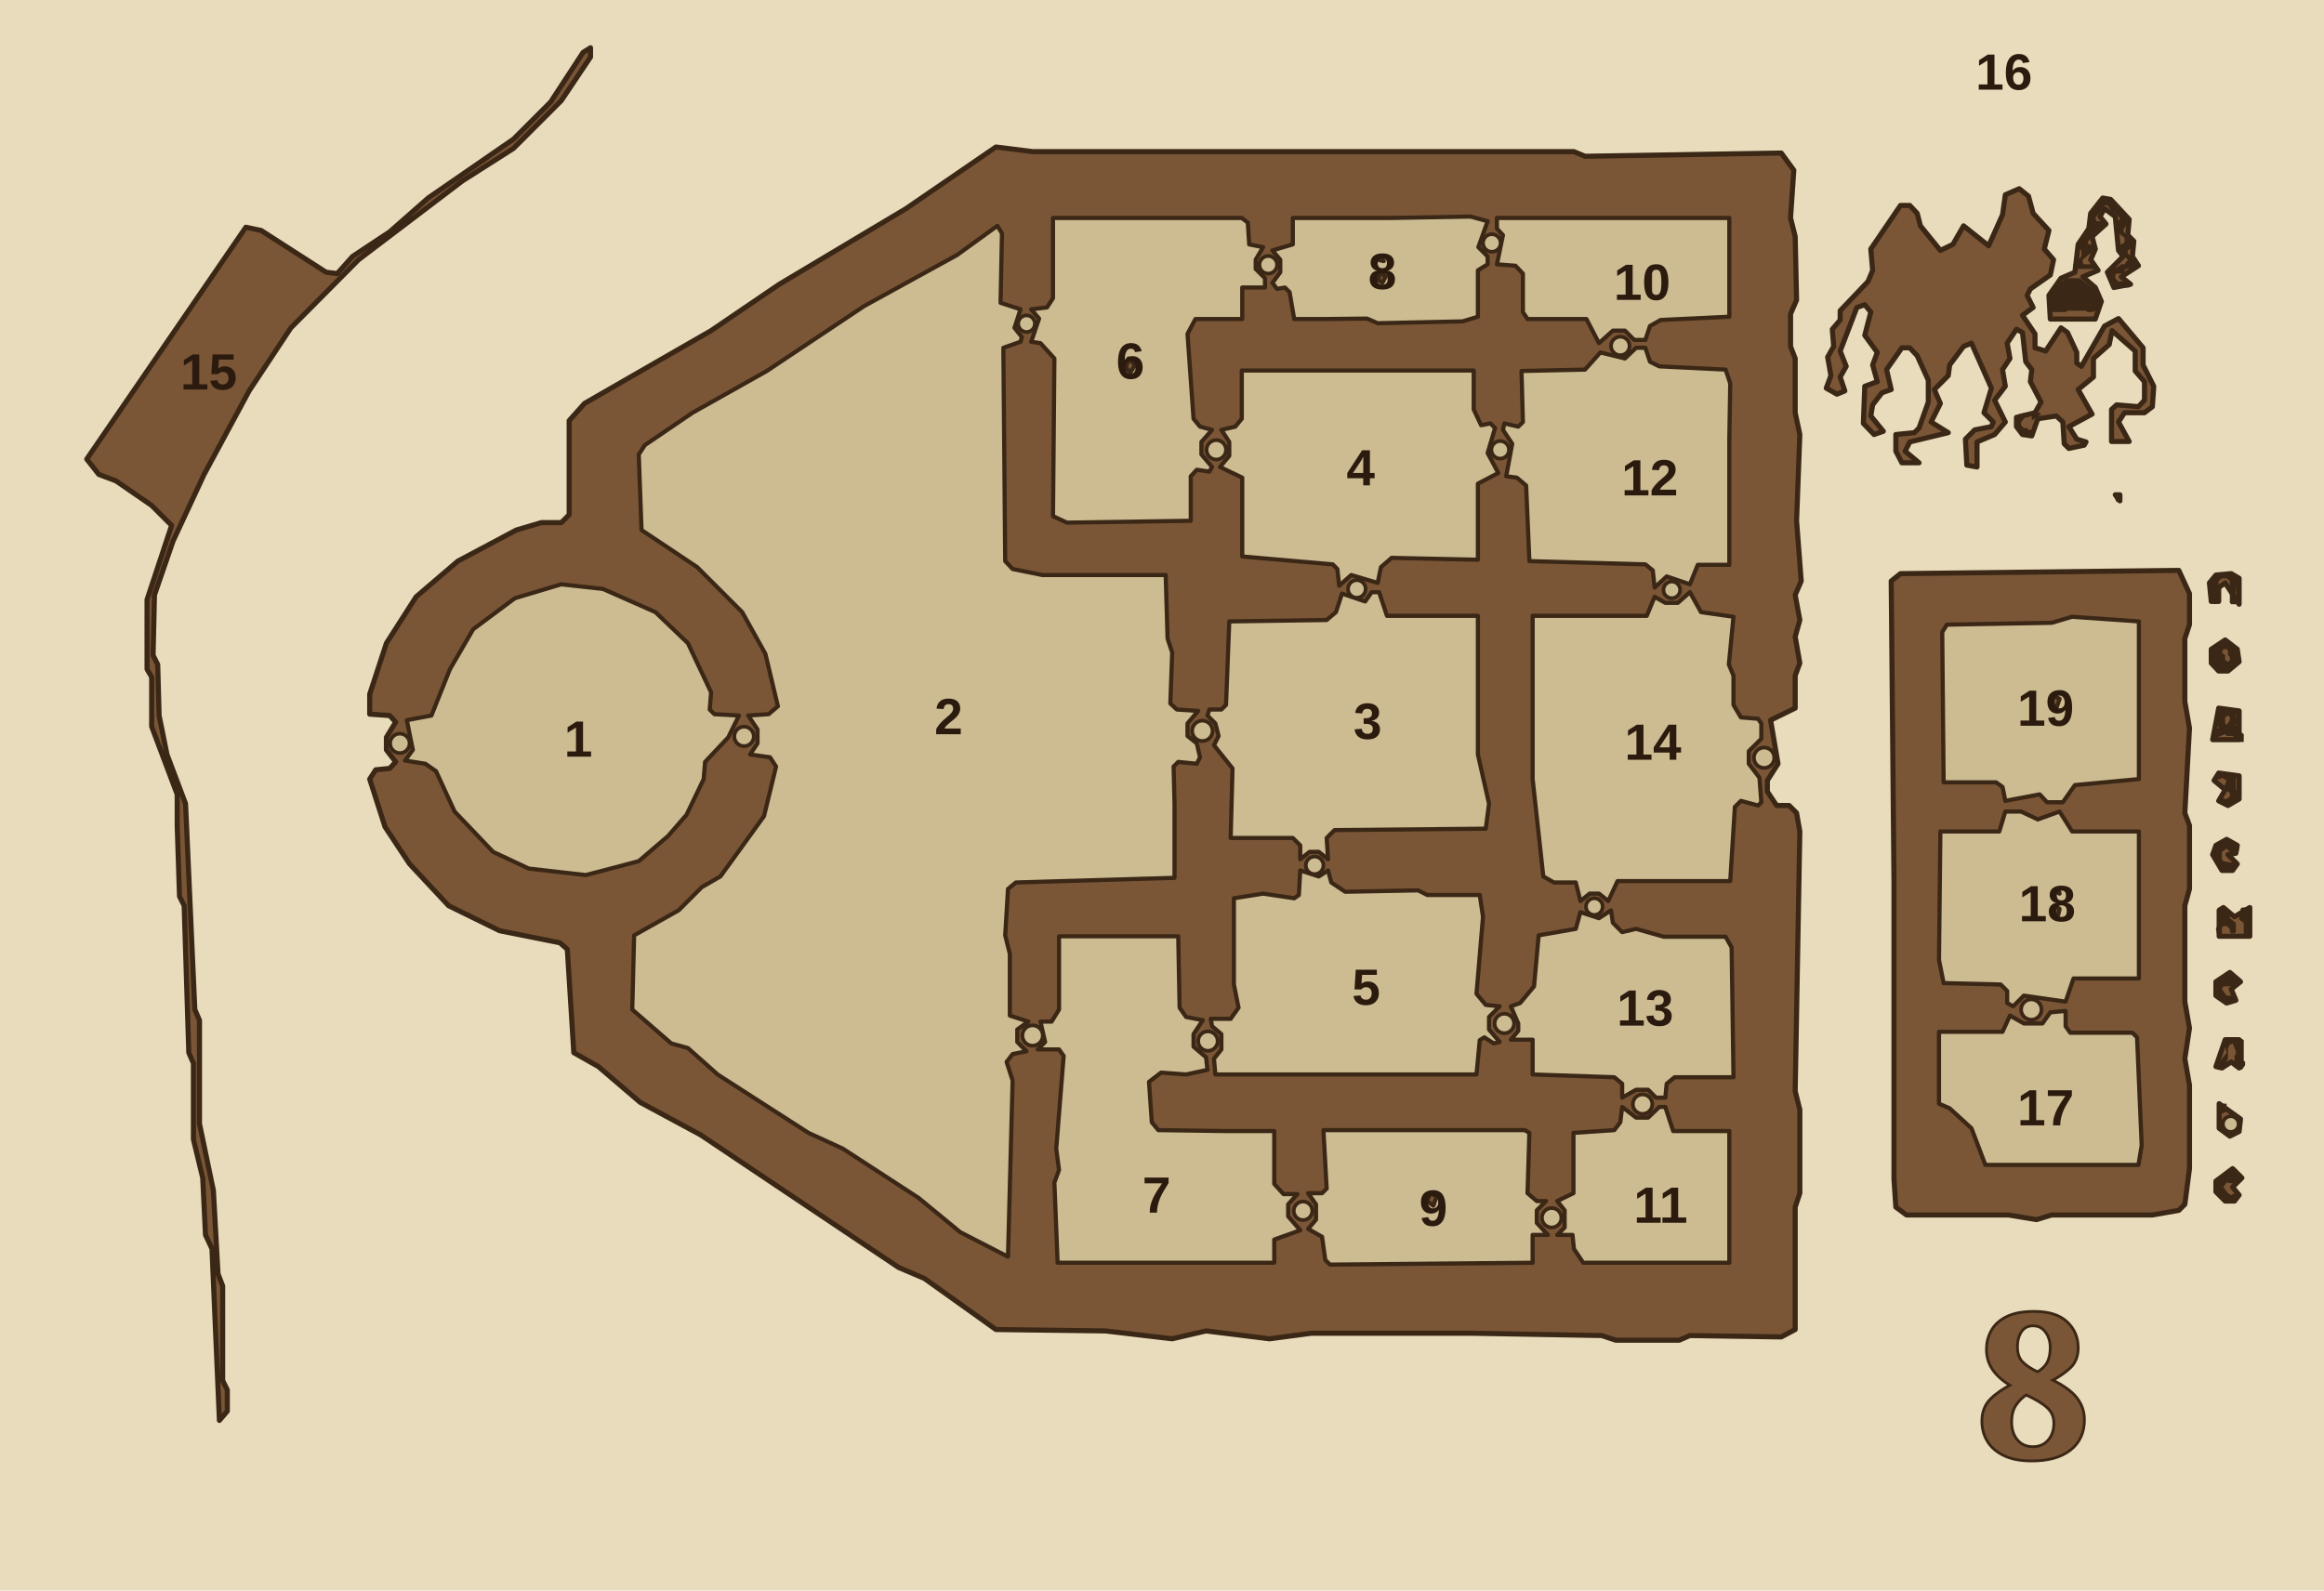
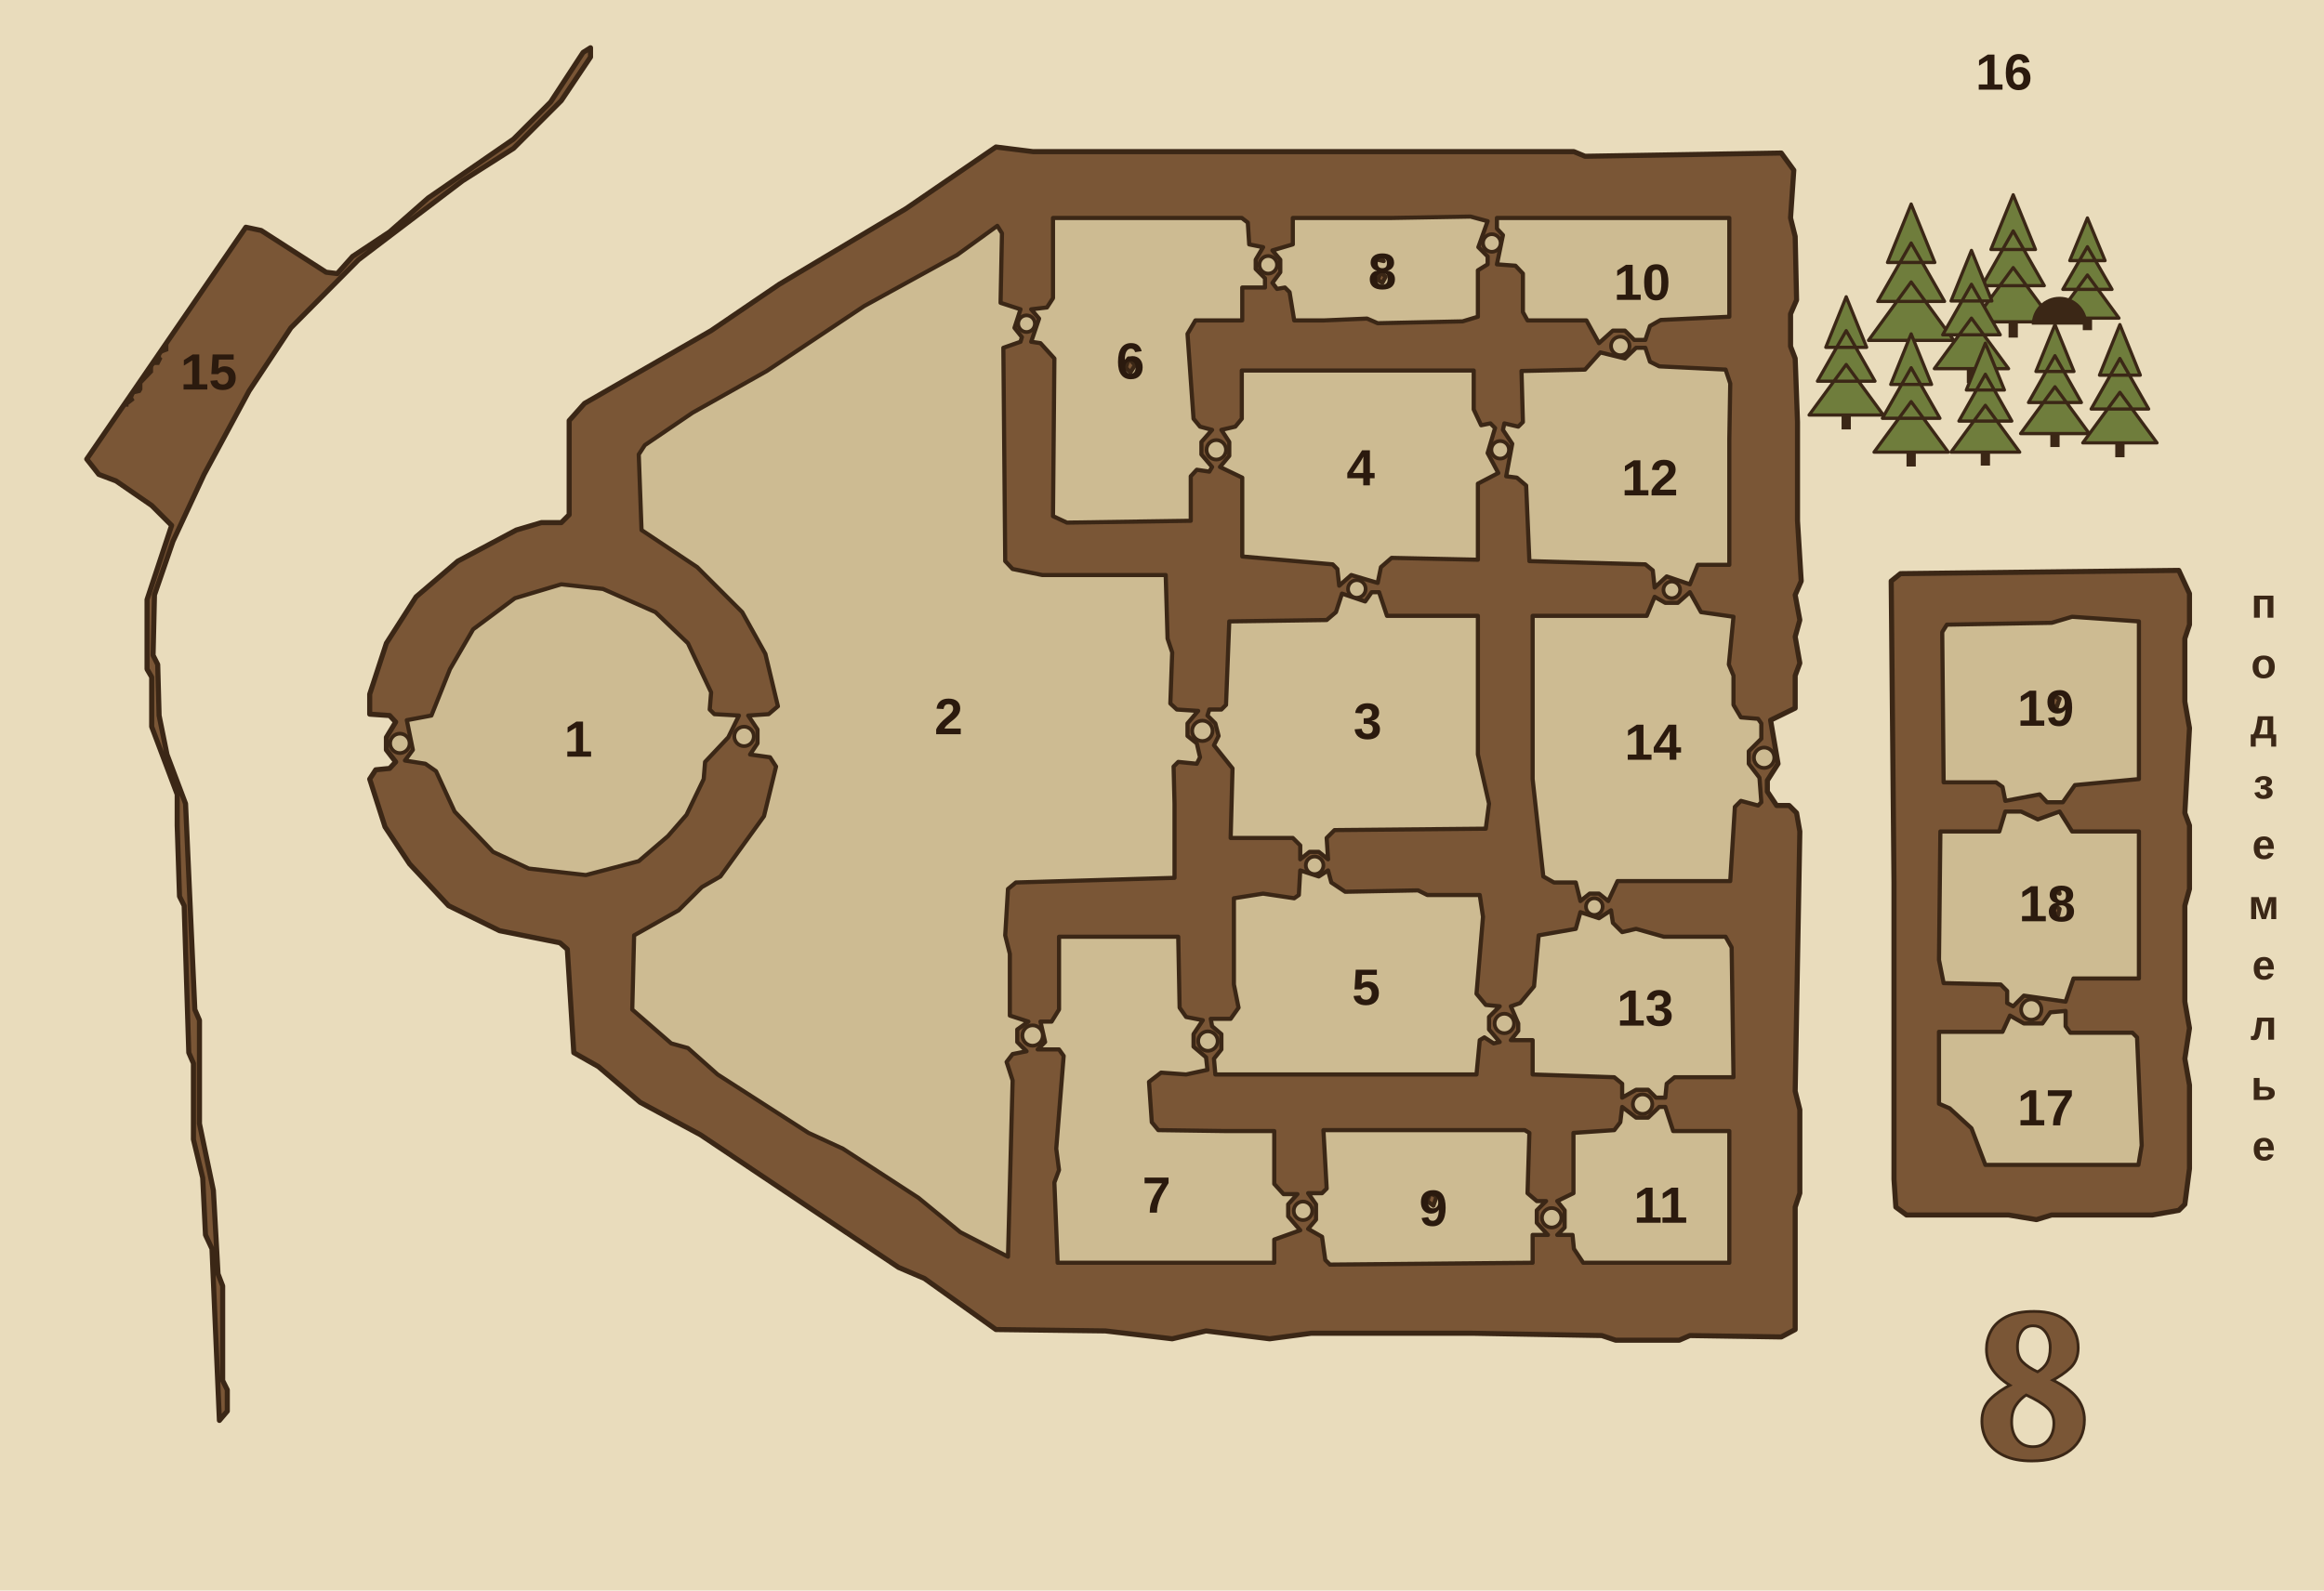
<svg xmlns="http://www.w3.org/2000/svg" viewBox="0 0 501 343" width="501" height="343">
  <rect width="501" height="343" fill="#e9dcbc" />
-   <path d="M481.3 252.0L477.7 254.7L477.7 257.0L479.7 259.0L481.7 259.0L482.7 257.7L481.3 256.0L483.3 254.0ZM478.4 238.0L478.4 243.3L480.7 245.0L482.7 244.0L483.0 241.3ZM479.7 224.2L477.7 230.0L479.0 230.3L481.0 229.0L482.7 230.3L482.7 224.2ZM480.7 209.7L477.7 211.7L477.7 214.7L480.0 216.3L482.0 215.7L481.0 213.3L483.0 211.7ZM478.4 196.3L478.4 201.9L485.0 201.9L485.0 195.7L481.7 197.7L479.3 195.7ZM480.0 181.0L477.7 182.3L477.0 184.3L479.0 187.7L481.3 187.7L482.3 186.3L480.3 184.3L482.0 184.0L482.3 182.3ZM478.3 166.7L477.3 168.3L479.7 170.3L478.3 172.7L480.3 173.7L482.7 172.3L482.7 167.3ZM478.3 152.7L477.0 159.5L482.7 159.5L482.7 153.3ZM479.7 138.0L476.7 140.0L476.7 143.0L478.3 144.7L480.3 144.7L482.7 142.7L482.3 140.0ZM477.7 124.0L476.3 125.7L476.7 129.7L478.3 129.7L478.3 126.7L479.7 125.7L482.7 130.3L482.7 124.7L481.0 123.7ZM469.7 123.0L409.7 123.7L407.7 125.3L408.3 190.3L408.3 201.0L408.3 254.3L408.7 260.3L411.0 262.0L433.0 262.0L439.0 263.0L442.3 262.0L464.0 262.0L469.7 261.0L471.0 259.7L472.0 252.0L472.0 234.0L471.0 228.3L472.0 221.7L471.0 216.0L471.0 195.3L472.0 191.7L472.0 178.0L471.0 175.3L472.0 157.0L471.0 151.3L471.0 137.7L472.0 134.7L472.0 128.0ZM456.0 106.7L457.0 108.0L457.0 106.7ZM455.0 43.0L453.3 42.7L450.7 46.0L450.3 49.3L448.0 52.7L447.3 58.7L444.3 60.0L441.7 63.7L442.0 68.8L451.7 68.8L453.0 65.0L451.7 62.0L449.0 59.7L452.3 58.3L450.7 56.0L451.7 53.7L451.0 51.0L454.0 48.3L452.7 46.7L453.7 45.0L456.0 46.7L456.7 54.0L457.7 55.3L454.3 58.7L455.7 62.0L459.3 61.3L457.3 59.7L461.0 57.3L459.7 55.3L460.0 52.0L458.7 50.7L459.0 47.3ZM435.3 40.7L432.3 42.0L431.7 46.3L428.7 53.0L423.3 48.7L421.0 52.7L418.3 54.0L414.0 48.7L413.3 46.0L411.7 44.3L409.7 44.3L403.3 53.7L403.7 58.3L402.7 60.7L396.7 67.0L396.7 69.0L395.0 71.0L395.3 74.7L394.0 77.0L394.7 81.0L393.7 83.7L396.0 85.0L397.7 84.3L396.7 81.3L398.0 79.0L396.7 75.7L400.3 66.3L402.0 65.7L403.3 67.3L402.0 72.3L404.7 76.0L403.7 78.7L404.7 82.3L402.0 83.3L401.7 91.3L404.0 93.7L406.0 93.0L403.3 89.7L403.7 87.3L405.7 84.7L407.7 84.0L406.7 79.7L410.0 75.0L411.7 75.0L413.3 76.7L415.7 82.0L415.7 86.7L413.7 92.3L412.7 93.3L408.7 93.7L408.7 97.3L410.0 99.8L413.7 99.8L410.7 97.3L411.7 95.3L420.0 93.3L416.3 91.0L418.3 87.0L417.0 84.0L420.0 81.0L420.3 78.7L423.3 74.7L425.0 74.0L429.3 83.7L427.7 89.0L429.7 91.0L429.3 92.0L425.7 92.7L423.7 94.7L424.0 100.3L426.2 100.7L426.2 95.3L430.0 93.7L432.3 91.0L430.0 86.3L432.3 83.3L431.7 79.7L433.3 77.3L432.7 74.0L434.7 71.0L436.0 71.7L436.7 78.0L438.0 79.7L437.7 82.3L440.0 86.7L438.7 89.0L434.7 90.0L434.7 92.0L436.0 93.7L438.0 94.0L439.3 90.3L443.3 89.7L444.7 91.0L445.0 95.7L446.0 96.7L449.3 96.0L449.7 95.3L447.7 94.7L446.0 92.0L451.0 89.3L448.0 84.0L451.3 81.3L451.3 77.3L454.7 74.3L455.3 71.3L460.3 75.7L460.3 80.0L462.3 82.3L462.3 86.3L461.0 87.7L456.3 87.3L455.2 88.3L455.2 95.2L459.0 95.2L456.7 91.0L458.0 89.0L462.3 89.0L464.0 87.7L464.3 83.3L462.0 78.7L462.0 75.0L456.7 68.7L453.7 70.3L448.7 79.0L447.7 78.3L447.7 76.0L445.7 71.7L444.3 70.7L441.0 75.7L438.7 75.0L438.7 72.0L436.0 68.0L438.3 66.3L437.0 63.7L437.7 62.3L442.0 59.3L442.7 56.0L440.7 53.7L441.7 49.7L438.3 46.0L437.3 42.3ZM83.3 138.7L79.7 149.7L79.7 154.0L84.0 154.3L85.3 155.7L83.3 159.0L83.3 161.7L85.3 164.3L84.0 165.7L81.0 166.0L79.7 168.0L83.0 178.3L88.3 186.3L96.7 195.3L107.7 200.7L120.7 203.3L122.3 204.7L123.7 227.0L129.0 230.0L138.0 237.7L151.0 244.7L193.7 273.3L199.3 275.7L214.7 286.7L238.3 287.0L252.7 288.7L260.0 287.0L273.7 288.7L282.7 287.5L317.3 287.5L345.3 288.0L348.3 289.0L362.0 289.0L364.3 288.0L384.0 288.3L387.0 286.7L387.0 260.3L388.0 257.3L388.0 239.3L387.0 235.3L388.0 179.3L387.3 175.3L385.7 173.7L383.0 173.7L381.0 170.7L381.0 168.3L383.3 164.7L381.7 155.3L387.0 152.7L387.0 145.7L388.0 143.0L387.0 137.3L388.0 133.7L387.0 128.3L388.3 125.3L387.3 112.3L388.0 93.7L387.0 89.0L387.0 77.3L386.0 74.7L386.0 67.7L387.3 64.7L387.0 51.0L386.0 47.0L386.7 36.7L384.0 33.0L341.7 33.7L339.3 32.7L222.7 32.7L214.7 31.7L195.3 45.0L168.0 61.3L153.3 71.3L126.0 87.0L122.7 90.7L122.7 111.0L121.0 112.7L116.7 112.7L111.3 114.3L98.7 121.0L89.7 128.7ZM127.3 10.3L125.7 11.3L118.7 22.0L110.7 30.0L92.3 42.7L84.0 50.0L76.0 55.3L72.7 59.0L70.3 58.7L56.3 49.7L53.0 49.0L18.7 99.0L21.3 102.3L25.0 103.7L32.7 109.0L37.0 113.3L31.7 129.3L31.7 144.3L32.7 146.0L32.7 156.7L38.2 171.3L38.2 178.0L38.7 193.3L39.7 195.3L40.7 227.0L41.7 229.3L41.7 245.7L43.7 254.0L44.3 266.3L45.7 269.3L47.3 306.3L49.0 304.3L49.0 299.7L48.0 297.7L48.0 277.3L47.0 274.7L46.0 256.7L43.0 242.3L43.0 220.0L42.0 217.7L40.0 173.3L36.0 162.7L34.3 154.3L34.0 143.3L33.0 141.3L33.3 128.3L37.3 116.7L44.0 102.3L53.7 84.3L62.7 70.7L77.3 56.0L99.7 39.0L110.7 32.0L121.0 21.7L127.3 12.3Z" fill="#7a5636" fill-rule="evenodd" stroke="#3b2716" stroke-width="1.1" stroke-linejoin="round" />
-   <path d="M285.3 243.7L286.0 256.3L285.0 257.3L282.0 257.3L283.7 259.7L283.7 263.0L282.0 265.0L285.0 266.7L285.7 271.7L286.7 272.7L330.4 272.3L330.4 266.3L333.7 266.3L331.3 263.7L331.3 261.0L333.3 259.0L331.3 259.0L329.3 257.3L329.7 244.3L328.7 243.7ZM308.3 257.3L309.7 258.0L309.0 260.0L307.7 259.0ZM339.2 244.3L339.2 257.3L335.7 259.0L337.3 261.0L337.3 264.7L335.7 266.3L339.0 266.3L339.3 269.3L341.3 272.3L362.7 272.3L372.8 272.3L372.8 243.9L360.7 243.9L359.0 238.7L357.7 238.7L355.3 241.0L352.7 241.0L349.7 238.7L349.3 242.0L348.0 243.7ZM460.7 223.7L459.7 222.7L446.3 222.7L445.3 221.3L445.3 218.0L442.0 218.3L440.3 220.7L436.3 220.7L433.3 219.0L431.7 222.5L418.0 222.5L418.0 238.0L420.3 239.0L425.0 243.3L428.0 251.2L461.0 251.2L461.7 247.0ZM228.3 201.9L228.3 217.7L226.7 220.3L224.3 220.3L225.3 224.7L223.7 226.3L228.3 226.3L229.3 227.7L227.7 247.7L228.3 252.3L227.3 255.0L228.0 272.3L234.3 272.3L274.7 272.3L274.7 267.3L280.3 265.3L277.7 262.3L277.7 259.7L279.7 257.5L276.7 257.5L274.7 255.3L274.7 243.9L264.0 243.9L249.7 243.7L248.3 242.0L247.7 233.3L250.3 231.3L255.7 231.7L260.3 230.7L260.0 228.0L257.3 225.7L257.3 223.0L259.3 220.0L255.7 219.3L254.3 217.3L254.0 201.9ZM331.7 201.7L330.7 212.7L327.7 216.3L325.7 217.0L327.3 220.7L327.3 222.3L325.7 224.2L330.4 224.2L330.4 231.7L348.0 232.3L349.7 233.7L349.7 236.7L352.7 235.0L355.3 235.0L357.0 236.7L359.0 236.7L359.3 233.7L361.0 232.3L373.7 232.3L373.3 204.3L372.0 202.0L358.7 202.0L352.7 200.3L349.7 201.0L347.7 199.0L347.3 196.3L344.7 198.0L340.7 196.7L339.7 200.3ZM266.0 193.7L266.0 212.3L267.0 217.3L265.3 219.7L261.0 219.7L261.3 221.3L263.3 223.0L263.3 226.3L261.7 228.3L262.0 231.7L318.3 231.7L319.0 224.3L320.0 223.7L322.0 225.0L323.3 224.7L321.0 222.0L321.0 219.3L323.3 217.0L320.3 216.7L318.3 214.3L319.7 197.7L319.0 193.0L307.7 193.0L305.7 192.0L290.0 192.3L287.0 190.3L286.3 187.7L284.3 189.0L280.3 187.7L280.0 193.0L279.0 193.7L272.3 192.7ZM418.3 179.3L418.0 207.0L419.0 212.0L431.3 212.3L432.7 213.7L432.7 216.3L434.0 217.0L436.3 214.7L445.3 216.0L447.0 211.0L461.1 211.0L461.1 192.3L461.1 179.3L446.7 179.3L444.0 175.0L439.3 176.7L435.7 175.0L432.3 175.0L431.0 179.3ZM443.0 195.3L444.0 196.0L443.7 197.3L442.3 196.7ZM442.7 192.0L443.7 191.7L444.0 192.7ZM461.1 134.0L446.7 133.0L442.3 134.3L419.7 134.7L418.7 136.3L419.0 168.7L430.3 168.7L431.7 169.7L432.3 172.7L439.7 171.3L441.3 173.0L444.7 173.0L447.3 169.3L461.1 168.0ZM442.7 150.0L444.0 150.7L443.3 152.7L442.0 151.7ZM364.3 127.7L361.7 130.0L359.0 130.0L356.7 128.7L355.0 132.8L337.3 132.8L330.4 132.8L330.4 168.0L332.7 189.0L335.0 190.3L339.7 190.3L340.7 194.3L342.7 192.7L344.7 192.7L346.7 194.3L348.7 190.0L373.0 190.0L374.0 174.0L375.3 172.7L379.0 173.7L379.7 173.0L379.3 167.7L377.0 164.7L377.0 162.0L379.7 159.3L379.7 156.0L379.0 155.0L375.3 154.7L373.7 152.0L373.7 145.7L372.7 143.3L373.7 133.0L366.7 132.0ZM318.6 132.8L299.0 132.8L297.3 127.7L295.7 127.7L294.3 129.7L289.3 128.0L288.0 132.0L286.0 133.7L265.0 134.0L264.3 152.0L263.3 153.0L260.7 153.0L260.3 154.3L262.0 156.0L262.7 158.7L261.7 160.7L265.7 165.7L265.3 180.7L278.7 180.7L280.3 182.3L280.3 185.3L282.3 183.7L284.3 183.7L286.3 185.3L286.0 180.7L287.7 179.0L320.3 178.7L321.0 173.3L318.6 162.7ZM121.0 126.0L111.0 129.0L102.0 135.7L97.0 144.3L93.0 154.3L87.7 155.3L89.0 161.7L87.3 164.0L91.7 164.7L94.0 166.3L98.0 175.0L106.3 183.7L114.0 187.3L126.3 188.7L137.7 185.7L144.0 180.3L148.0 175.7L151.7 168.0L152.0 164.3L157.0 159.0L159.3 154.3L154.0 154.0L153.0 153.0L153.3 149.3L148.3 138.7L141.3 132.0L130.0 127.0ZM317.7 79.9L294.0 79.9L267.7 79.9L267.7 90.3L266.3 92.0L263.3 92.7L265.0 95.3L265.0 98.3L263.0 100.7L267.8 103.0L267.8 120.0L287.3 121.7L288.3 122.7L288.7 126.3L291.3 124.0L297.0 125.7L297.7 122.3L300.0 120.3L318.6 120.7L318.6 104.3L323.0 102.0L320.7 97.7L322.3 92.3L321.3 91.3L319.3 91.7L317.7 88.3ZM328.0 80.0L328.3 91.0L327.3 92.0L324.3 91.3L324.0 92.7L326.0 95.7L324.7 102.7L327.0 103.0L329.0 104.7L329.7 121.0L354.7 121.7L356.3 123.0L356.7 126.7L359.3 124.3L364.3 126.0L366.0 121.8L372.8 121.8L372.8 94.7L373.0 82.7L372.0 79.7L357.7 79.0L355.7 78.0L354.7 75.0L352.7 75.0L350.3 77.3L345.0 76.0L341.7 79.7ZM215.0 48.7L206.3 55.0L186.3 66.0L165.3 80.0L149.3 89.0L139.0 96.0L137.7 98.0L138.3 114.3L150.3 122.3L160.0 132.0L165.0 141.0L167.7 152.3L165.7 154.0L161.3 154.3L163.3 157.3L163.3 160.3L161.7 162.7L166.0 163.3L167.3 165.3L164.7 176.0L155.3 189.0L151.3 191.3L146.3 196.3L136.7 201.7L136.3 217.7L144.7 225.0L148.3 226.0L154.7 231.7L174.3 244.3L181.7 247.7L198.0 258.3L207.0 265.7L217.3 271.0L218.3 233.0L217.0 229.0L218.3 227.3L221.3 226.7L219.3 224.7L219.3 222.0L221.7 220.3L217.7 219.0L217.7 205.7L216.7 201.7L217.3 191.7L219.0 190.3L253.2 189.3L253.2 173.3L253.0 165.3L254.0 164.3L258.0 164.7L258.7 163.3L258.0 160.3L256.0 158.7L256.0 156.0L258.3 153.3L253.7 153.0L252.3 151.7L252.7 140.7L251.7 137.7L251.3 124.0L224.7 124.0L218.3 122.7L216.7 121.0L216.3 75.0L220.0 73.7L220.3 72.7L218.7 70.7L220.0 66.7L215.7 65.3L216.0 50.3ZM322.7 47.0L322.7 49.3L324.0 50.7L322.7 57.0L326.7 57.3L328.3 59.0L328.3 67.3L329.3 68.8L342.0 68.8L344.7 74.0L347.7 71.3L350.3 71.3L352.3 73.3L354.7 73.3L355.7 70.3L358.0 69.0L372.8 68.3L372.8 47.0L339.7 47.0ZM355.7 58.0L355.7 58.7L355.7 63.0L355.7 62.3ZM227.0 47.0L227.0 64.3L225.7 66.3L222.3 66.7L224.0 68.7L222.3 73.7L224.3 74.0L227.3 77.3L227.0 111.3L230.0 112.7L256.7 112.3L256.7 102.7L258.0 101.3L260.7 101.7L261.3 100.7L259.0 98.0L259.0 95.3L261.3 92.7L258.7 92.0L257.3 90.3L256.0 72.0L257.7 68.8L267.8 68.8L267.8 62.0L272.7 62.0L272.7 60.0L270.7 58.0L270.7 56.0L272.3 53.3L269.3 52.7L269.0 48.0L267.7 47.0ZM243.3 77.3L244.7 78.7L243.7 80.3L242.7 79.3ZM274.3 54.0L276.0 56.0L276.0 58.7L274.3 61.0L275.3 62.3L277.0 62.0L278.0 63.0L279.0 68.8L285.3 68.8L294.7 68.7L297.0 69.7L315.3 69.3L318.6 68.3L318.6 58.3L320.7 57.0L320.7 55.3L318.7 53.3L320.7 47.7L317.0 46.7L300.0 47.0L278.7 47.0L278.7 52.7ZM297.7 58.7L298.7 59.7L298.0 61.0L297.0 60.3ZM297.0 56.0L297.7 55.3L298.3 56.3Z" fill="#cdbb92" fill-rule="evenodd" stroke="#3b2716" stroke-width=".9" stroke-linejoin="round" />
-   <path d="M481.3 252.0L480.7 252.0L479.0 253.7L478.3 253.7L477.7 254.7L477.7 257.0L479.0 258.3L479.0 258.7L479.7 259.0L481.7 259.0L483.0 257.3L482.3 257.0L481.0 257.7L480.3 257.3L479.3 256.0L480.0 255.0L482.0 255.3L483.3 254.7L483.0 253.3ZM480.0 238.0L478.7 238.0L478.3 238.7L478.3 240.0L478.7 240.3L480.0 239.7ZM480.3 223.7L479.3 224.3L480.0 227.0L478.7 228.7L478.0 228.7L477.7 229.0L477.7 230.3L478.3 230.7L479.7 229.7L480.3 228.3L480.3 226.0L480.7 225.3L481.3 225.0L482.0 226.7L482.0 227.3L481.7 227.7L481.7 229.7L482.3 230.3L483.3 230.7L484.0 229.7L484.0 229.0L483.7 228.7L483.7 224.3L483.3 224.0L481.0 224.0ZM481.7 210.0L480.3 210.0L480.0 210.3L478.3 210.7L477.7 211.7L477.7 214.7L480.0 216.3L480.7 216.3L482.3 215.3L482.3 215.0L481.7 214.7L480.0 214.7L479.0 213.3L479.3 212.7L482.0 212.7L483.0 212.0L483.0 211.0ZM483.3 195.7L483.0 196.0L482.7 198.3L483.7 199.0L483.7 201.7L484.0 202.0L484.7 202.0L485.3 201.3L485.3 200.7L485.0 200.3L485.0 197.0L485.3 196.7L485.3 196.0L485.0 195.7ZM478.3 195.7L478.0 196.0L478.0 198.0L478.3 198.3L478.3 199.0L477.7 200.3L478.0 201.7L478.7 201.7L479.0 201.3L479.0 200.0L479.3 199.7L480.0 199.7L480.7 200.3L480.7 201.0L481.0 201.3L481.7 201.3L482.0 201.0L482.0 199.0L480.7 198.0L480.7 197.3L479.7 195.7ZM478.3 181.7L477.3 183.3L477.7 186.3L479.0 187.7L481.0 187.7L482.3 186.7L482.3 186.0L481.7 185.7L481.0 186.0L479.3 185.7L479.0 185.3L479.0 183.7L480.0 183.0L481.0 184.0L482.0 184.0L482.7 183.3L482.0 181.7L481.3 181.3L479.3 181.3L479.0 181.7ZM481.7 166.7L478.3 166.7L477.7 167.0L477.0 168.0L477.3 168.7L478.0 168.0L478.7 168.0L479.0 167.7L480.0 168.3L479.3 170.0L480.7 171.0L480.7 171.7L480.0 172.3L478.3 172.0L478.3 172.7L479.3 173.7L481.7 173.0L482.3 172.3L482.3 170.7L482.0 170.3L482.0 167.0ZM478.0 152.7L477.7 153.7L478.0 154.0L478.0 156.3L478.3 157.0L477.0 157.7L477.0 159.3L477.3 159.7L478.0 159.0L479.7 158.3L480.0 158.7L481.3 158.7L483.0 160.0L483.7 160.0L483.7 158.3L482.3 157.3L482.3 156.7L482.0 156.3L482.3 155.7L482.3 155.0L482.0 154.7L482.3 153.3L482.0 152.7ZM480.3 154.3L480.7 154.7L480.7 155.3L480.0 156.3L479.7 156.0L479.7 154.7ZM480.7 138.3L479.7 138.3L478.3 139.3L477.3 139.3L476.7 140.0L476.7 143.0L477.0 143.7L478.3 144.7L481.7 144.0L483.0 141.7L481.7 139.0ZM479.3 140.0L480.0 140.0L480.3 140.3L480.3 141.3L480.7 141.7L480.7 142.3L480.3 142.7L479.7 142.3L479.7 141.3L479.0 140.7ZM477.0 124.3L476.7 125.0L476.7 129.7L477.3 130.3L478.3 130.0L478.3 128.7L478.0 128.3L478.3 125.3L479.0 124.7L480.0 124.7L480.7 125.3L480.7 130.0L481.0 130.3L482.0 130.3L482.3 130.0L482.3 128.7L482.0 128.3L482.3 124.3L482.0 124.0L479.0 124.0L478.7 124.3L478.0 124.3L477.7 124.0ZM456.7 106.3L455.7 107.0L456.3 108.3L457.3 107.7L457.3 107.0ZM440.0 89.3L439.7 89.0L438.7 89.0L438.0 89.7L438.0 90.7ZM435.3 89.3L434.7 90.0L434.7 90.7L435.0 91.0L435.0 92.3L435.7 93.3L436.3 93.7L438.3 93.7L438.7 93.3L438.7 92.7L437.3 92.7L437.0 92.3L436.3 92.3L435.7 91.7L435.7 91.0L436.3 90.3L436.7 89.0ZM442.0 63.7L442.0 65.3L441.7 65.7L441.7 67.0L442.0 67.3L445.3 67.3L445.7 67.0L449.7 67.0L450.0 67.3L451.0 67.3L452.7 66.7L452.7 65.0L451.3 62.3L448.3 60.0L445.3 60.0L443.0 62.0L442.7 63.0ZM453.3 42.7L453.0 43.3L452.0 44.0L451.7 45.0L450.7 46.0L450.7 46.7L450.3 47.0L450.7 49.3L448.0 52.7L448.0 53.3L448.7 54.0L448.7 55.3L447.0 57.0L447.0 57.7L447.7 58.0L452.0 58.0L452.0 57.3L451.7 57.0L449.3 57.0L449.0 56.7L449.0 56.0L451.7 53.7L451.7 53.0L451.3 52.7L450.3 52.7L450.0 52.3L451.0 51.0L451.0 50.3L452.7 49.0L453.7 49.0L454.0 48.7L454.0 48.0L453.7 47.7L452.0 47.7L451.7 47.0L453.7 44.3L454.3 44.3L455.3 45.7L455.7 45.7L457.0 47.0L457.0 47.3L456.0 48.0L455.7 49.0L456.0 49.7L458.0 51.3L458.0 52.3L456.7 53.0L456.7 54.0L458.7 56.0L458.0 57.0L457.3 57.0L456.3 57.7L455.7 57.3L455.0 57.7L455.0 58.3L454.7 58.7L454.7 59.3L455.0 59.7L455.0 61.3L455.7 62.0L459.0 62.0L459.3 61.7L459.3 61.0L459.0 60.7L456.7 60.7L456.0 60.0L456.0 59.3L456.3 59.0L457.7 59.0L458.3 58.0L460.3 58.0L461.0 57.7L461.0 57.0L460.3 56.0L458.7 54.7L458.7 54.0L460.0 53.3L460.0 52.7L460.3 52.3L459.7 51.7L458.7 51.3L457.7 49.7L458.3 48.7L459.0 48.7L459.0 47.3L457.7 46.0L457.3 46.0L457.0 45.3L455.7 44.3L455.7 44.0L455.0 43.7L455.0 43.0L454.7 42.7Z" fill="#3b2716" fill-rule="evenodd" />
+   <path d="M469.7 123.0L409.7 123.7L407.7 125.3L408.3 190.3L408.3 201.0L408.3 254.3L408.7 260.3L411.0 262.0L433.0 262.0L439.0 263.0L442.3 262.0L464.0 262.0L469.7 261.0L471.0 259.7L472.0 252.0L472.0 234.0L471.0 228.3L472.0 221.7L471.0 216.0L471.0 195.3L472.0 191.7L472.0 178.0L471.0 175.3L472.0 157.0L471.0 151.3L471.0 137.7L472.0 134.7L472.0 128.0ZM83.3 138.7L79.7 149.7L79.7 154.0L84.0 154.3L85.3 155.7L83.3 159.0L83.3 161.7L85.3 164.3L84.0 165.7L81.0 166.0L79.7 168.0L83.0 178.3L88.3 186.3L96.7 195.3L107.7 200.7L120.7 203.3L122.3 204.7L123.7 227.0L129.0 230.0L138.0 237.7L151.0 244.7L193.7 273.3L199.3 275.7L214.7 286.7L238.3 287.0L252.7 288.7L260.0 287.0L273.7 288.7L282.7 287.5L317.3 287.5L345.3 288.0L348.3 289.0L362.0 289.0L364.3 288.0L384.0 288.3L387.0 286.7L387.0 260.3L388.0 257.3L388.0 239.3L387.0 235.3L388.0 179.3L387.3 175.3L385.7 173.7L383.0 173.7L381.0 170.7L381.0 168.3L383.3 164.7L381.7 155.3L387.0 152.7L387.0 145.7L388.0 143.0L387.0 137.3L388.0 133.7L387.0 128.3L388.3 125.3L387.5 112.3L387.5 91.0L387.0 77.3L386.0 74.7L386.0 67.7L387.3 64.7L387.0 51.0L386.0 47.0L386.7 36.7L384.0 33.0L341.7 33.7L339.3 32.7L222.7 32.7L214.7 31.7L195.3 45.0L168.0 61.3L153.3 71.3L126.0 87.0L122.7 90.7L122.7 111.0L121.0 112.7L116.7 112.7L111.3 114.3L98.7 121.0L89.7 128.7ZM127.3 10.3L125.7 11.3L118.7 22.0L110.7 30.0L92.3 42.7L84.0 50.0L76.0 55.3L72.7 59.0L70.3 58.7L56.3 49.7L53.0 49.0L18.7 99.0L21.3 102.3L25.0 103.7L32.7 109.0L37.0 113.3L31.7 129.3L31.7 144.3L32.7 146.0L32.7 156.7L38.2 171.3L38.2 178.0L38.7 193.3L39.7 195.3L40.7 227.0L41.7 229.3L41.7 245.7L43.7 254.0L44.3 266.3L45.7 269.3L47.3 306.3L49.0 304.3L49.0 299.7L48.0 297.7L48.0 277.3L47.0 274.7L46.0 256.7L43.0 242.3L43.0 220.0L42.0 217.7L40.0 173.3L36.0 162.7L34.3 154.3L34.0 143.3L33.0 141.3L33.3 128.3L37.3 116.7L44.0 102.3L53.7 84.3L62.7 70.7L77.3 56.0L99.7 39.0L110.7 32.0L121.0 21.7L127.3 12.3Z" fill="#7a5636" fill-rule="evenodd" stroke="#3b2716" stroke-width="1.1" stroke-linejoin="round" />
+   <path d="M285.3 243.7L286.0 256.3L285.0 257.3L282.0 257.3L283.7 259.7L283.7 263.0L282.0 265.0L285.0 266.7L285.7 271.7L286.7 272.7L330.4 272.3L330.4 266.3L333.7 266.3L331.3 263.7L331.3 261.0L333.3 259.0L331.3 259.0L329.3 257.3L329.7 244.3L328.7 243.7ZM308.3 257.3L309.7 258.0L309.0 260.0L307.7 259.0ZM339.2 244.3L339.2 257.3L335.7 259.0L337.3 261.0L337.3 264.7L335.7 266.3L339.0 266.3L339.3 269.3L341.3 272.3L362.7 272.3L372.8 272.3L372.8 243.9L360.7 243.9L359.0 238.7L357.7 238.7L355.3 241.0L352.7 241.0L349.7 238.7L349.3 242.0L348.0 243.7ZM460.7 223.7L459.7 222.7L446.3 222.7L445.3 221.3L445.3 218.0L442.0 218.3L440.3 220.7L436.3 220.7L433.3 219.0L431.7 222.5L418.0 222.5L418.0 238.0L420.3 239.0L425.0 243.3L428.0 251.2L461.0 251.2L461.7 247.0ZM228.3 202.0L228.3 217.7L226.7 220.3L224.3 220.3L225.3 224.7L223.7 226.3L228.3 226.3L229.3 227.7L227.7 247.7L228.3 252.3L227.3 255.0L228.0 272.3L234.3 272.3L274.7 272.3L274.7 267.3L280.3 265.3L277.7 262.3L277.7 259.7L279.7 257.5L276.7 257.5L274.7 255.3L274.7 243.9L264.0 243.9L249.7 243.7L248.3 242.0L247.7 233.3L250.3 231.3L255.7 231.7L260.3 230.7L260.0 228.0L257.3 225.7L257.3 223.0L259.3 220.0L255.7 219.3L254.3 217.3L254.0 202.0ZM331.7 201.7L330.7 212.7L327.7 216.3L325.7 217.0L327.3 220.7L327.3 222.3L325.7 224.3L330.4 224.3L330.4 231.7L348.0 232.3L349.7 233.7L349.7 236.7L352.7 235.0L355.3 235.0L357.0 236.7L359.0 236.7L359.3 233.7L361.0 232.3L373.7 232.3L373.3 204.3L372.0 202.0L358.7 202.0L352.7 200.3L349.7 201.0L347.7 199.0L347.3 196.3L344.7 198.0L340.7 196.7L339.7 200.3ZM266.0 193.7L266.0 212.3L267.0 217.3L265.3 219.7L261.0 219.7L261.3 221.3L263.3 223.0L263.3 226.3L261.7 228.3L262.0 231.7L318.3 231.7L319.0 224.3L320.0 223.7L322.0 225.0L323.3 224.7L321.0 222.0L321.0 219.3L323.3 217.0L320.3 216.7L318.3 214.3L319.7 197.7L319.0 193.0L307.7 193.0L305.7 192.0L290.0 192.3L287.0 190.3L286.3 187.7L284.3 189.0L280.3 187.7L280.0 193.0L279.0 193.7L272.3 192.7ZM418.3 179.3L418.0 207.0L419.0 212.0L431.3 212.3L432.7 213.7L432.7 216.3L434.0 217.0L436.3 214.7L445.3 216.0L447.0 211.0L461.1 211.0L461.1 192.3L461.1 179.3L446.7 179.3L444.0 175.0L439.3 176.7L435.7 175.0L432.3 175.0L431.0 179.3ZM443.0 195.3L444.0 196.0L443.7 197.3L442.3 196.7ZM442.7 192.0L443.7 191.7L444.0 192.7ZM461.1 134.0L446.7 133.0L442.3 134.3L419.7 134.7L418.7 136.3L419.0 168.7L430.3 168.7L431.7 169.7L432.3 172.7L439.7 171.3L441.3 173.0L444.7 173.0L447.3 169.3L461.1 168.0ZM442.7 150.0L444.0 150.7L443.3 152.7L442.0 151.7ZM364.3 127.7L361.7 130.0L359.0 130.0L356.7 128.7L355.0 132.8L337.3 132.8L330.4 132.8L330.4 168.0L332.7 189.0L335.0 190.3L339.7 190.3L340.7 194.3L342.7 192.7L344.7 192.7L346.7 194.3L348.7 190.0L373.0 190.0L374.0 174.0L375.3 172.7L379.0 173.7L379.7 173.0L379.3 167.7L377.0 164.7L377.0 162.0L379.7 159.3L379.7 156.0L379.0 155.0L375.3 154.7L373.7 152.0L373.7 145.7L372.7 143.3L373.7 133.0L366.7 132.0ZM318.6 132.8L299.0 132.8L297.3 127.7L295.7 127.7L294.3 129.7L289.3 128.0L288.0 132.0L286.0 133.7L265.0 134.0L264.3 152.0L263.3 153.0L260.7 153.0L260.3 154.3L262.0 156.0L262.7 158.7L261.7 160.7L265.7 165.7L265.3 180.7L278.7 180.7L280.3 182.3L280.3 185.3L282.3 183.7L284.3 183.7L286.3 185.3L286.0 180.7L287.7 179.0L320.3 178.7L321.0 173.3L318.6 162.7ZM121.0 126.0L111.0 129.0L102.0 135.7L97.0 144.3L93.0 154.3L87.7 155.3L89.0 161.7L87.3 164.0L91.7 164.7L94.0 166.3L98.0 175.0L106.3 183.7L114.0 187.3L126.3 188.7L137.7 185.7L144.0 180.3L148.0 175.7L151.7 168.0L152.0 164.3L157.0 159.0L159.3 154.3L154.0 154.0L153.0 153.0L153.3 149.3L148.3 138.7L141.3 132.0L130.0 127.0ZM317.7 79.9L294.0 79.9L267.7 79.9L267.7 90.3L266.3 92.0L263.3 92.7L265.0 95.3L265.0 98.3L263.0 100.7L267.8 103.0L267.8 120.0L287.3 121.7L288.3 122.7L288.7 126.3L291.3 124.0L297.0 125.7L297.7 122.3L300.0 120.3L318.6 120.7L318.6 104.3L323.0 102.0L320.7 97.7L322.3 92.3L321.3 91.3L319.3 91.7L317.7 88.3ZM328.0 80.0L328.3 91.0L327.3 92.0L324.3 91.3L324.0 92.7L326.0 95.7L324.7 102.7L327.0 103.0L329.0 104.7L329.7 121.0L354.7 121.7L356.3 123.0L356.7 126.7L359.3 124.3L364.3 126.0L366.0 121.8L372.8 121.8L372.8 94.7L373.0 82.7L372.0 79.7L357.7 79.0L355.7 78.0L354.7 75.0L352.7 75.0L350.3 77.3L345.0 76.0L341.7 79.7ZM215.0 48.7L206.3 55.0L186.3 66.0L165.3 80.0L149.3 89.0L139.0 96.0L137.7 98.0L138.3 114.3L150.3 122.3L160.0 132.0L165.0 141.0L167.7 152.3L165.7 154.0L161.3 154.3L163.3 157.3L163.3 160.3L161.7 162.7L166.0 163.3L167.3 165.3L164.7 176.0L155.3 189.0L151.3 191.3L146.3 196.3L136.7 201.7L136.3 217.7L144.7 225.0L148.3 226.0L154.7 231.7L174.3 244.3L181.7 247.7L198.0 258.3L207.0 265.7L217.3 271.0L218.3 233.0L217.0 229.0L218.3 227.3L221.3 226.7L219.3 224.7L219.3 222.0L221.7 220.3L217.7 219.0L217.7 205.7L216.7 201.7L217.3 191.7L219.0 190.3L253.2 189.3L253.2 173.3L253.0 165.3L254.0 164.3L258.0 164.7L258.7 163.3L258.0 160.3L256.0 158.7L256.0 156.0L258.3 153.3L253.7 153.0L252.3 151.7L252.7 140.7L251.7 137.7L251.3 124.0L224.7 124.0L218.3 122.7L216.7 121.0L216.3 75.0L220.0 73.7L220.3 72.7L218.7 70.7L220.0 66.7L215.7 65.3L216.0 50.3ZM322.7 47.0L322.7 49.3L324.0 50.7L322.7 57.0L326.7 57.3L328.3 59.0L328.3 67.3L329.3 69.1L342.0 69.1L344.7 74.0L347.7 71.3L350.3 71.3L352.3 73.3L354.7 73.3L355.7 70.3L358.0 69.0L372.8 68.3L372.8 47.0L339.7 47.0ZM355.7 58.0L355.7 58.7L355.7 63.0L355.7 62.3ZM227.0 47.0L227.0 64.3L225.7 66.3L222.3 66.7L224.0 68.7L222.3 73.7L224.3 74.0L227.3 77.3L227.0 111.3L230.0 112.7L256.7 112.3L256.7 102.7L258.0 101.3L260.7 101.7L261.3 100.7L259.0 98.0L259.0 95.3L261.3 92.7L258.7 92.0L257.3 90.3L256.0 72.0L257.7 69.1L267.8 69.1L267.8 62.0L272.7 62.0L272.7 60.0L270.7 58.0L270.7 56.0L272.3 53.3L269.3 52.7L269.0 48.0L267.7 47.0ZM243.3 77.3L244.7 78.7L243.7 80.3L242.7 79.3ZM274.3 54.0L276.0 56.0L276.0 58.7L274.3 61.0L275.3 62.3L277.0 62.0L278.0 63.0L279.0 69.1L285.3 69.1L294.7 68.7L297.0 69.7L315.3 69.3L318.6 68.3L318.6 58.3L320.7 57.0L320.7 55.3L318.7 53.3L320.7 47.7L317.0 46.7L300.0 47.0L278.7 47.0L278.7 52.7ZM297.7 58.7L298.7 59.7L298.0 61.0L297.0 60.3ZM297.0 56.0L297.7 55.3L298.3 56.3Z" fill="#cdbb92" fill-rule="evenodd" stroke="#3b2716" stroke-width=".9" stroke-linejoin="round" />
+   <path d="M36.3 74.0L36.0 74.0L34.7 75.3L34.0 76.3L34.0 77.3L33.0 78.0L33.0 78.7L32.0 79.3L31.7 80.3L30.0 82.3L30.0 83.0L29.0 84.3L28.0 85.0L27.7 86.3L27.0 87.0L27.0 87.7L27.7 87.7L27.7 87.3L29.0 86.3L28.7 85.7L29.0 85.0L30.3 84.7L30.7 84.0L30.7 82.7L33.0 80.3L33.0 79.0L33.3 78.7L34.3 78.7L35.0 77.3L34.7 77.0L34.7 76.3L36.3 75.7Z" fill="#3b2716" fill-rule="evenodd" />
  <g fill="#cdbb92" stroke="#3b2716" stroke-width=".8">
    <circle cx="321.6" cy="52.4" r="1.9" />
    <circle cx="273.4" cy="57.1" r="1.9" />
    <circle cx="221.3" cy="69.8" r="1.8" />
    <circle cx="349.3" cy="74.6" r="2.0" />
    <circle cx="262.2" cy="97.0" r="2.1" />
    <circle cx="323.4" cy="97.0" r="1.9" />
    <circle cx="292.5" cy="127.0" r="1.9" />
    <circle cx="360.4" cy="127.2" r="1.8" />
    <circle cx="259.2" cy="157.6" r="2.2" />
    <circle cx="160.4" cy="158.8" r="2.1" />
    <circle cx="86.2" cy="160.3" r="2.1" />
    <circle cx="380.3" cy="163.4" r="2.2" />
    <circle cx="283.4" cy="186.6" r="1.9" />
    <circle cx="343.7" cy="195.5" r="1.8" />
    <circle cx="437.9" cy="217.7" r="2.2" />
    <circle cx="324.3" cy="220.7" r="2.1" />
    <circle cx="222.6" cy="223.3" r="2.2" />
    <circle cx="260.4" cy="224.5" r="2.1" />
    <circle cx="354.1" cy="238.1" r="2.1" />
-     <circle cx="480.9" cy="242.4" r="1.7" />
    <circle cx="280.9" cy="261.1" r="2.0" />
    <circle cx="334.5" cy="262.6" r="2.1" />
  </g>
  <g font-family="PT Sans, Arial, sans-serif" font-weight="700" font-size="11" text-anchor="middle" fill="#2b1a0e">
    <text x="124.667" y="163.167">1</text>
    <text x="204.5" y="158.333">2</text>
    <text x="294.833" y="159.333">3</text>
    <text x="293.333" y="104.667">4</text>
    <text x="294.5" y="216.667">5</text>
    <text x="243.667" y="81.667">6</text>
    <text x="249.333" y="261.5">7</text>
    <text x="298.0" y="62.333">8</text>
    <text x="309.0" y="264.333">9</text>
    <text x="354.0" y="64.667">10</text>
    <text x="358.0" y="263.667">11</text>
    <text x="355.667" y="106.833">12</text>
    <text x="354.667" y="221.167">13</text>
    <text x="356.333" y="163.833">14</text>
    <text x="45" y="84">15</text>
    <text x="432.0" y="19.333">16</text>
    <text x="441.0" y="242.667">17</text>
    <text x="441.333" y="198.667">18</text>
    <text x="441.0" y="156.5">19</text>
  </g>
  <g font-family="PT Serif, Georgia, serif" font-weight="700" font-style="italic" font-size="8" text-anchor="middle" fill="#3b2716" />
  <g stroke="#cdbb92" stroke-width=".5" />
  <text x="438.3" y="314.3" font-family="Georgia, PT Serif, serif" font-weight="700" font-size="43.1" text-anchor="middle" fill="#7a5636" stroke="#3b2716" stroke-width="1.2" paint-order="stroke">8</text>
+   <text x="488" y="133.2" font-family="PT Sans, Arial, sans-serif" font-weight="700" font-size="9" text-anchor="middle" fill="#3b2716">п</text>
+   <text x="488" y="146.2" font-family="PT Sans, Arial, sans-serif" font-weight="700" font-size="9" text-anchor="middle" fill="#3b2716">о</text>
+   <text x="488" y="159.2" font-family="PT Sans, Arial, sans-serif" font-weight="700" font-size="9" text-anchor="middle" fill="#3b2716">д</text>
+   <text x="488" y="172.2" font-family="PT Sans, Arial, sans-serif" font-weight="700" font-size="9" text-anchor="middle" fill="#3b2716">з</text>
+   <text x="488" y="185.2" font-family="PT Sans, Arial, sans-serif" font-weight="700" font-size="9" text-anchor="middle" fill="#3b2716">е</text>
+   <text x="488" y="198.2" font-family="PT Sans, Arial, sans-serif" font-weight="700" font-size="9" text-anchor="middle" fill="#3b2716">м</text>
+   <text x="488" y="211.2" font-family="PT Sans, Arial, sans-serif" font-weight="700" font-size="9" text-anchor="middle" fill="#3b2716">е</text>
+   <text x="488" y="224.2" font-family="PT Sans, Arial, sans-serif" font-weight="700" font-size="9" text-anchor="middle" fill="#3b2716">л</text>
+   <text x="488" y="237.2" font-family="PT Sans, Arial, sans-serif" font-weight="700" font-size="9" text-anchor="middle" fill="#3b2716">ь</text>
+   <text x="488" y="250.2" font-family="PT Sans, Arial, sans-serif" font-weight="700" font-size="9" text-anchor="middle" fill="#3b2716">е</text>
+   <path d="M434.0 42.0L438.8 53.8L429.2 53.8ZM434.0 49.8L440.7 61.6L427.3 61.6ZM434.0 57.7L442.6 69.4L425.4 69.4Z" fill="#6f7d3c" stroke="#3b2716" stroke-width=".7" stroke-linejoin="round" />
+   <rect x="433.0" y="69.4" width="2" height="3.4" fill="#3b2716" />
+   <path d="M450.0 47.0L453.8 56.2L446.2 56.2ZM450.0 53.2L455.3 62.4L444.7 62.4ZM450.0 59.3L456.8 68.6L443.2 68.6Z" fill="#6f7d3c" stroke="#3b2716" stroke-width=".7" stroke-linejoin="round" />
+   <rect x="449.0" y="68.6" width="2" height="2.6" fill="#3b2716" />
+   <path d="M412.0 44.0L417.1 56.6L406.9 56.6ZM412.0 52.4L419.2 65.0L404.8 65.0ZM412.0 60.8L421.2 73.4L402.8 73.4Z" fill="#6f7d3c" stroke="#3b2716" stroke-width=".7" stroke-linejoin="round" />
+   <rect x="411.0" y="73.4" width="2" height="3.6" fill="#3b2716" />
+   <path d="M425.0 54.0L429.4 64.9L420.6 64.9ZM425.0 61.3L431.2 72.2L418.8 72.2ZM425.0 68.6L433.0 79.5L417.0 79.5Z" fill="#6f7d3c" stroke="#3b2716" stroke-width=".7" stroke-linejoin="round" />
+   <rect x="424.0" y="79.5" width="2" height="3.1" fill="#3b2716" />
+   <path d="M398.0 64.0L402.4 74.9L393.6 74.9ZM398.0 71.3L404.2 82.2L391.8 82.2ZM398.0 78.6L406.0 89.5L390.0 89.5Z" fill="#6f7d3c" stroke="#3b2716" stroke-width=".7" stroke-linejoin="round" />
+   <rect x="397.0" y="89.5" width="2" height="3.1" fill="#3b2716" />
+   <path d="M412.0 72.0L416.4 82.9L407.6 82.9ZM412.0 79.3L418.2 90.2L405.8 90.2ZM412.0 86.6L420.0 97.5L404.0 97.5Z" fill="#6f7d3c" stroke="#3b2716" stroke-width=".7" stroke-linejoin="round" />
+   <rect x="411.0" y="97.5" width="2" height="3.1" fill="#3b2716" />
+   <path d="M428.0 74.0L432.1 84.1L423.9 84.1ZM428.0 80.7L433.7 90.8L422.3 90.8ZM428.0 87.4L435.4 97.5L420.6 97.5Z" fill="#6f7d3c" stroke="#3b2716" stroke-width=".7" stroke-linejoin="round" />
+   <rect x="427.0" y="97.5" width="2" height="2.9" fill="#3b2716" />
+   <path d="M443.0 70.0L447.1 80.1L438.9 80.1ZM443.0 76.7L448.7 86.8L437.3 86.8ZM443.0 83.4L450.4 93.5L435.6 93.5Z" fill="#6f7d3c" stroke="#3b2716" stroke-width=".7" stroke-linejoin="round" />
+   <rect x="442.0" y="93.5" width="2" height="2.9" fill="#3b2716" />
+   <path d="M457.0 70.0L461.4 80.9L452.6 80.9ZM457.0 77.3L463.2 88.2L450.8 88.2ZM457.0 84.6L465.0 95.5L449.0 95.5Z" fill="#6f7d3c" stroke="#3b2716" stroke-width=".7" stroke-linejoin="round" />
+   <rect x="456.0" y="95.5" width="2" height="3.1" fill="#3b2716" />
+   <path d="M438 70A6 6 0 0 1 450 70Z" fill="#3b2716" />
</svg>
